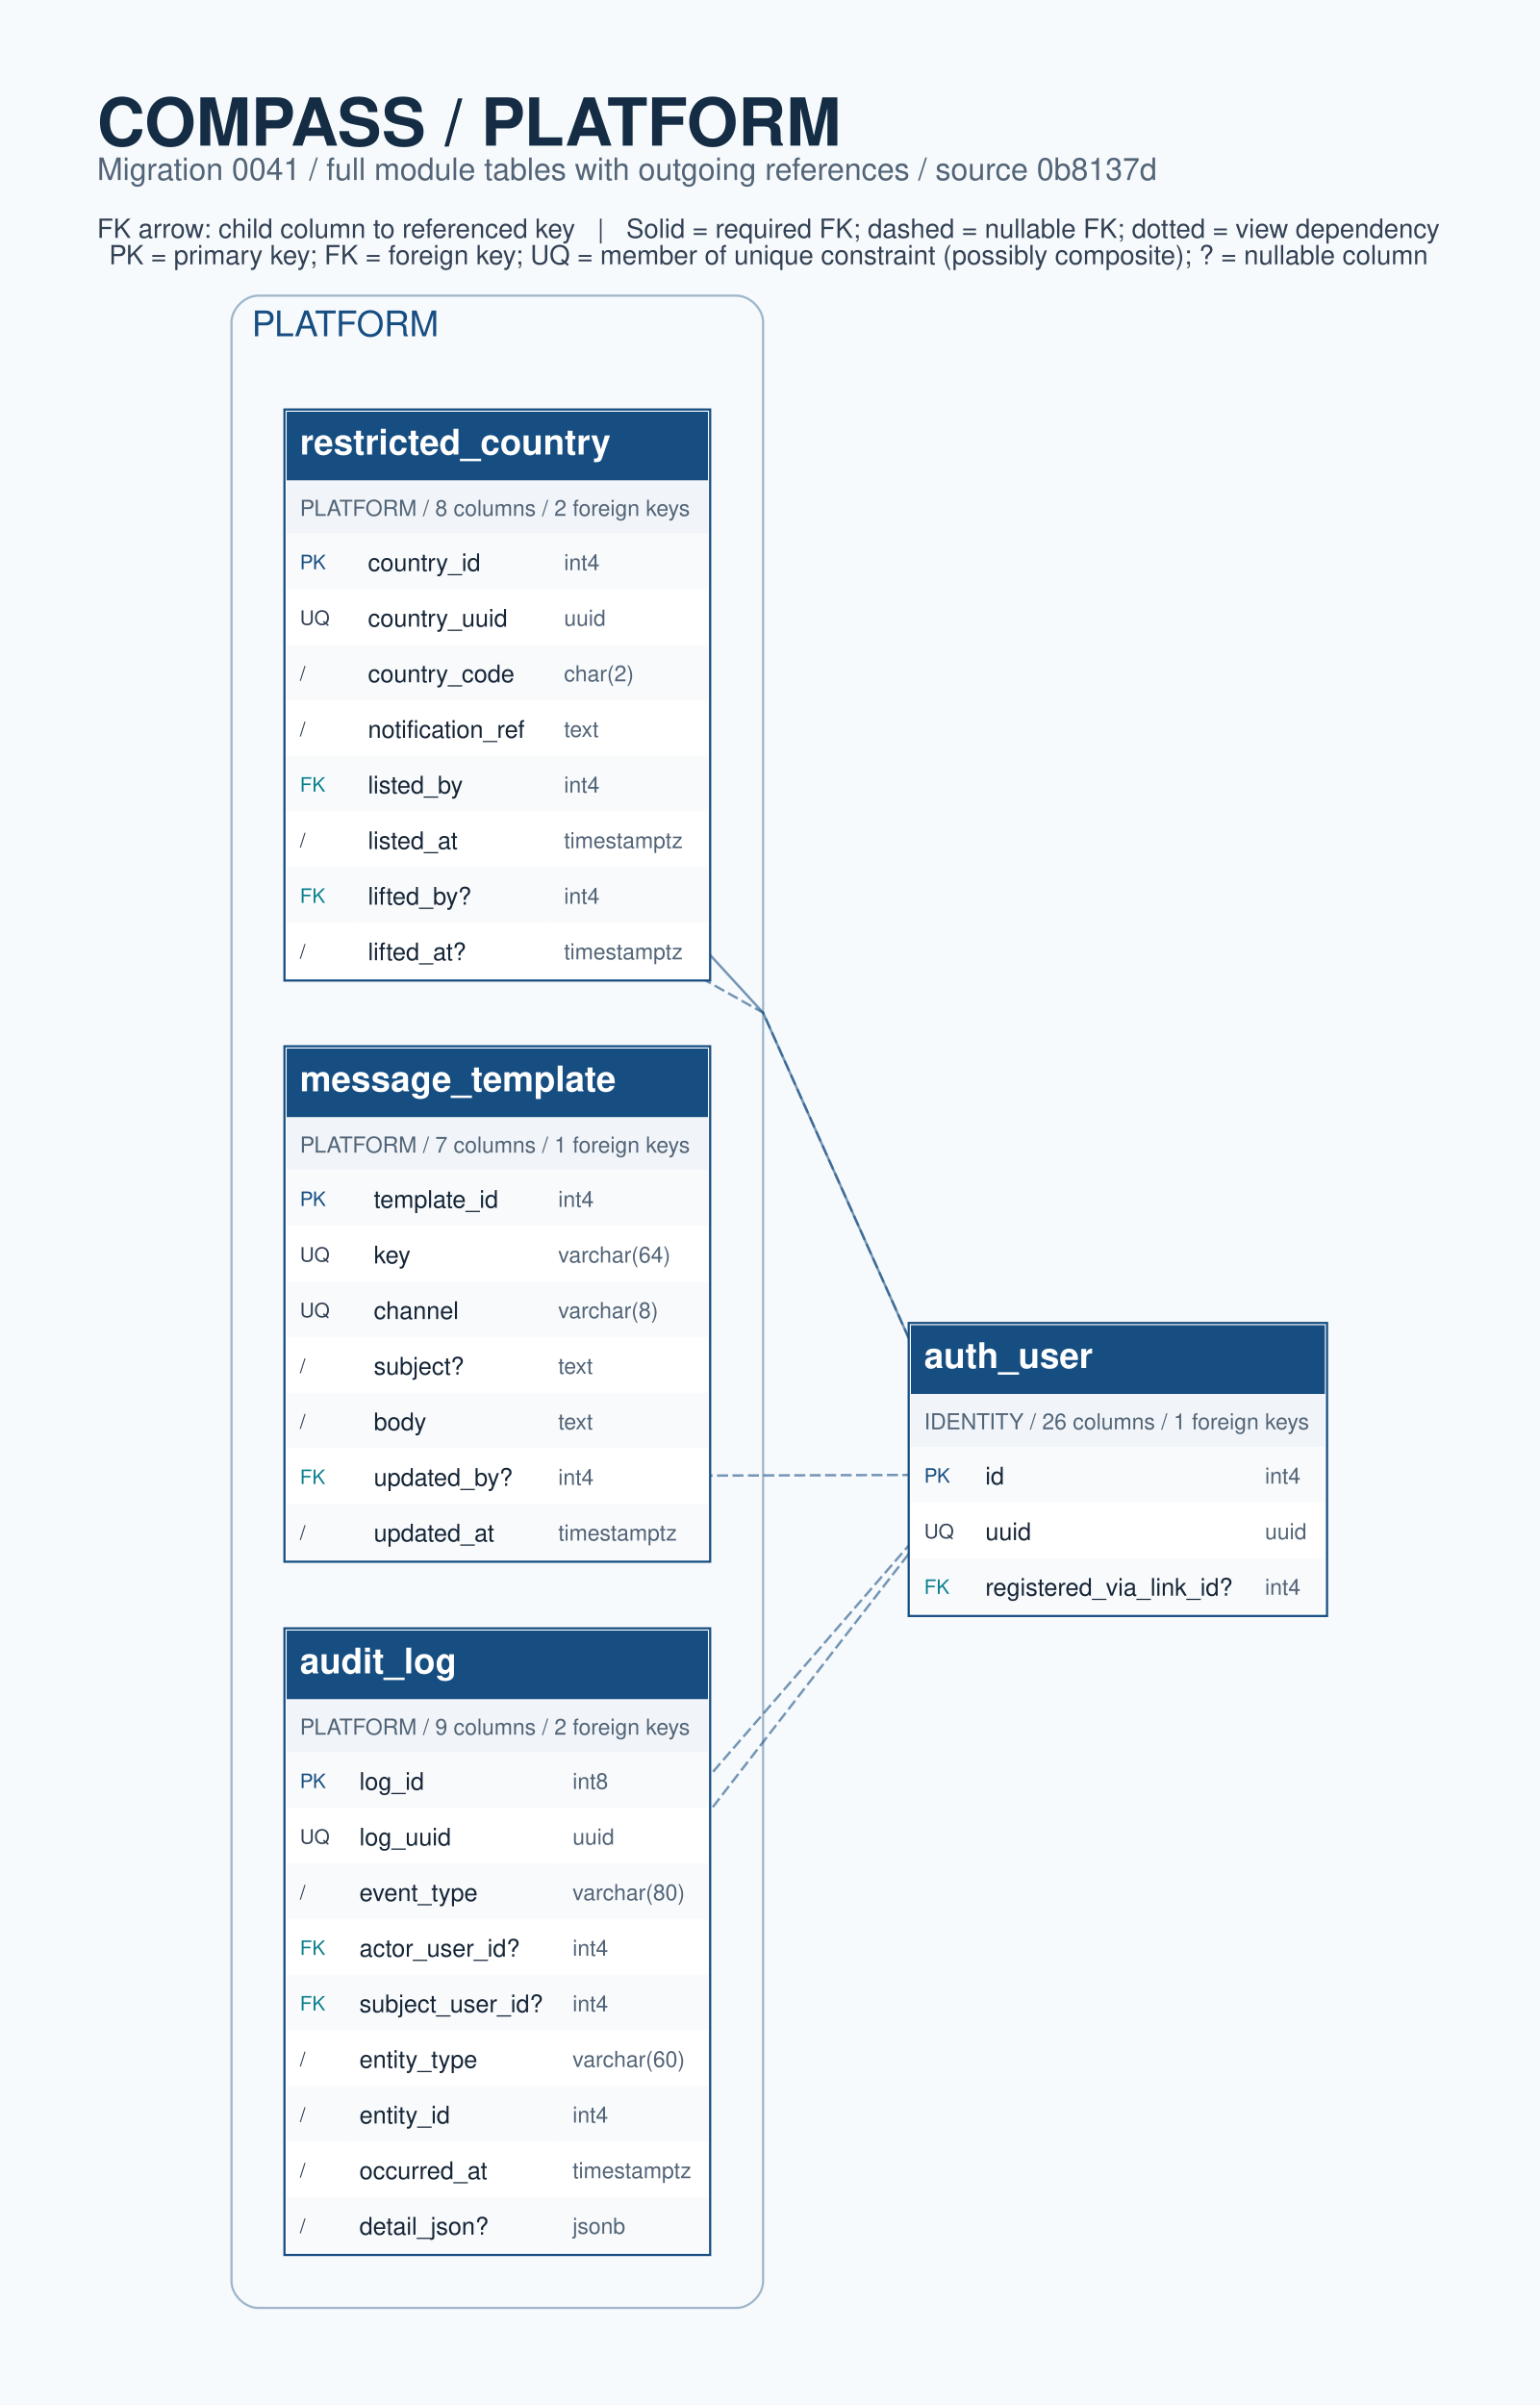
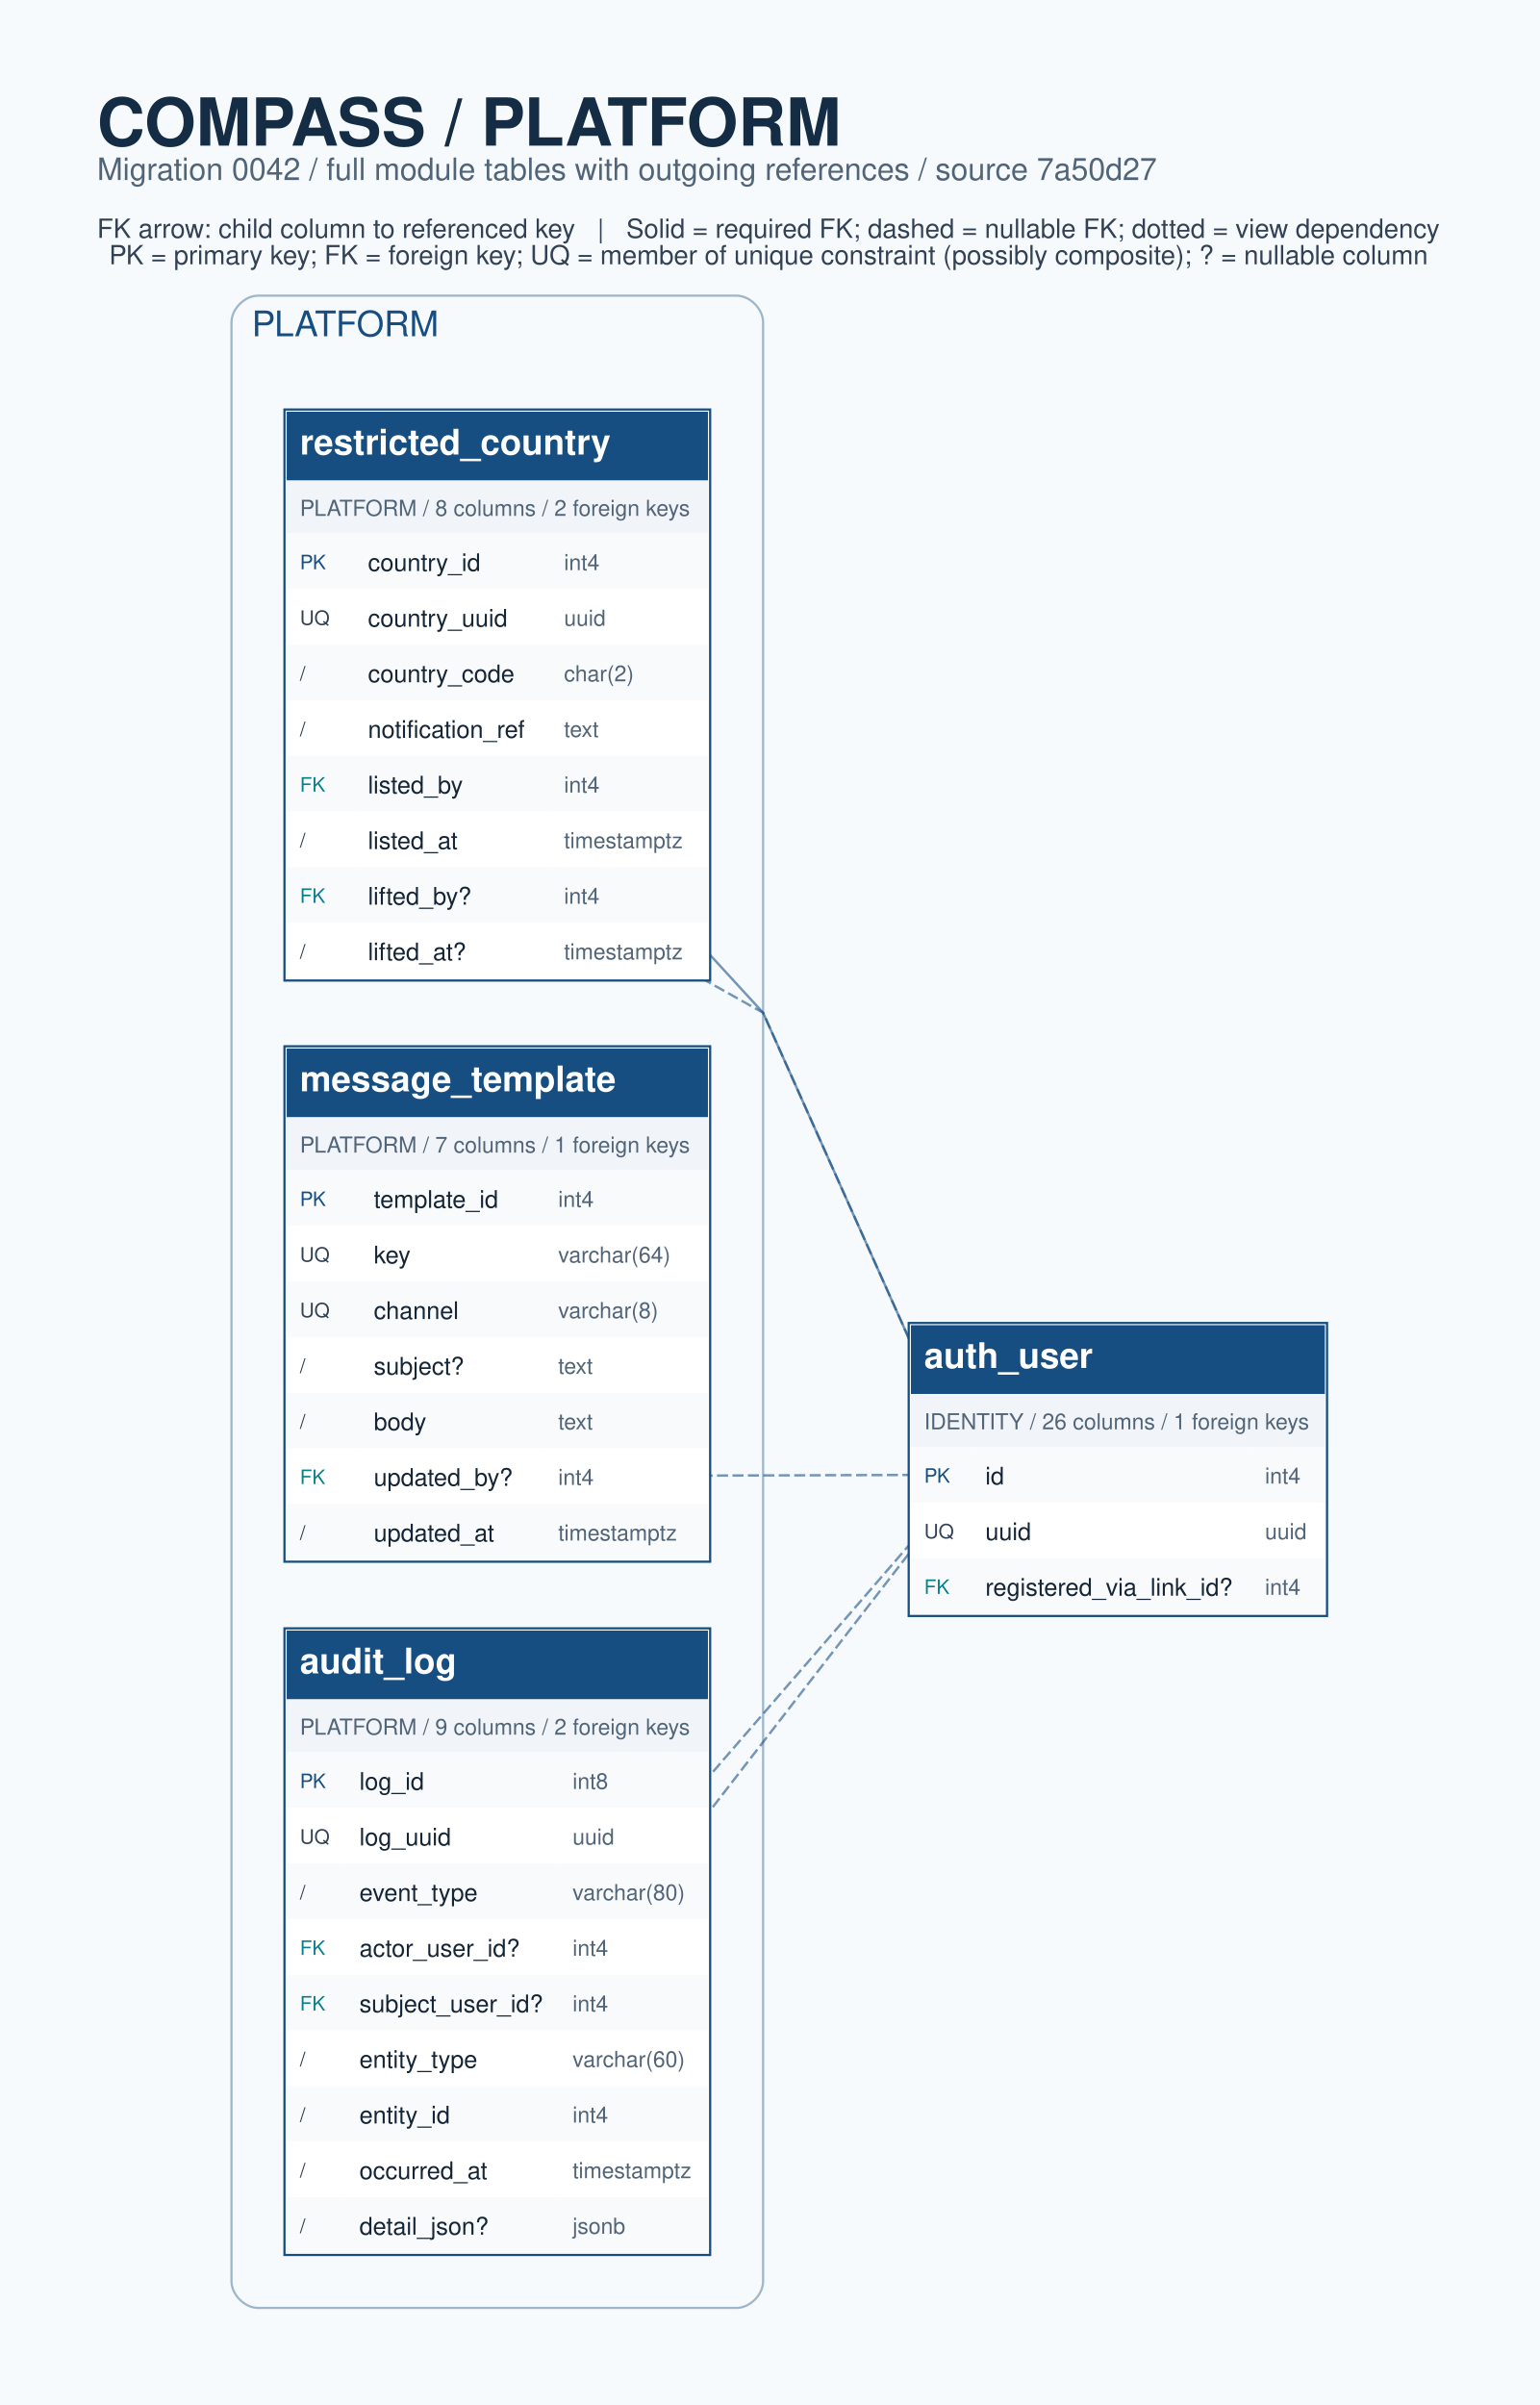
<svg xmlns="http://www.w3.org/2000/svg" xmlns:xlink="http://www.w3.org/1999/xlink" width="698pt" height="1090pt" viewBox="0.00 0.00 698.00 1090.00">
  <g id="graph0" class="graph" transform="scale(1 1) rotate(0) translate(36 1054)">
    <polygon fill="#f7fafc" stroke="none" points="-36,36 -36,-1054 662.45,-1054 662.45,36 -36,36" />
    <text xml:space="preserve" text-anchor="start" x="8" y="-988" font-family="Helvetica,sans-Serif" font-weight="bold" font-size="30.00" fill="#142c44">COMPASS / PLATFORM</text>
-     <text xml:space="preserve" text-anchor="start" x="8" y="-972.4" font-family="Helvetica,sans-Serif" font-size="14.00" fill="#526477">Migration 0041 / full module tables with outgoing references / source 0b8137d</text>
+     <text xml:space="preserve" text-anchor="start" x="8" y="-972.4" font-family="Helvetica,sans-Serif" font-size="14.00" fill="#526477">Migration 0042 / full module tables with outgoing references / source 7a50d27</text>
    <text xml:space="preserve" text-anchor="start" x="8" y="-946.2" font-family="Helvetica,sans-Serif" font-size="12.00" fill="#334155">FK arrow: child column to referenced key   |   Solid = required FK; dashed = nullable FK; dotted = view dependency</text>
    <text xml:space="preserve" text-anchor="start" x="13.43" y="-934.2" font-family="Helvetica,sans-Serif" font-size="12.00" fill="#334155">PK = primary key; FK = foreign key; UQ = member of unique constraint (possibly composite); ? = nullable column</text>
    <g id="clust1" class="cluster">
      <path fill="#f7fafc" stroke="#174e82" stroke-opacity="0.396" d="M80.94,-8C80.94,-8 297.89,-8 297.89,-8 303.89,-8 309.89,-14 309.89,-20 309.89,-20 309.89,-908 309.89,-908 309.89,-914 303.89,-920 297.89,-920 297.89,-920 80.94,-920 80.94,-920 74.94,-920 68.94,-914 68.94,-908 68.94,-908 68.94,-20 68.94,-20 68.94,-14 74.94,-8 80.94,-8" />
      <text xml:space="preserve" text-anchor="middle" x="120.5" y="-901.6" font-family="Helvetica,sans-Serif" font-size="16.00" fill="#174e82">PLATFORM</text>
    </g>
    <g id="FK003" class="edge">
      <g id="a_FK003">
        <a xlink:title="FK003 / audit_log_actor_user_id_fkey / audit_log(actor_user_id) to auth_user(id) / FOREIGN KEY (actor_user_id) REFERENCES auth_user(id)">
          <path fill="none" stroke="#174e82" stroke-width="1.1" stroke-dasharray="5,2" stroke-opacity="0.584" d="M218.53,-171.6C218.53,-171.6 367.94,-344.34 398.29,-379.43" />
          <polygon fill="#174e82" fill-opacity="0.584" stroke="#174e82" stroke-width="1.1" stroke-opacity="0.584" points="396.56,-380.91 402.54,-384.34 400,-377.94 396.56,-380.91" />
        </a>
      </g>
    </g>
    <g id="FK004" class="edge">
      <g id="a_FK004">
        <a xlink:title="FK004 / audit_log_subject_user_id_fkey / audit_log(subject_user_id) to auth_user(id) / FOREIGN KEY (subject_user_id) REFERENCES auth_user(id)">
          <path fill="none" stroke="#174e82" stroke-width="1.1" stroke-dasharray="5,2" stroke-opacity="0.584" d="M218.53,-146.4C218.53,-146.4 369.24,-341.16 398.67,-379.2" />
          <polygon fill="#174e82" fill-opacity="0.584" stroke="#174e82" stroke-width="1.1" stroke-opacity="0.584" points="396.83,-380.53 402.61,-384.28 400.43,-377.75 396.83,-380.53" />
        </a>
      </g>
    </g>
-     <g id="FK086" class="edge">
-       <g id="a_FK086">
-         <a xlink:title="FK086 / message_template_updated_by_fkey / message_template(updated_by) to auth_user(id) / FOREIGN KEY (updated_by) REFERENCES auth_user(id)">
+     <g id="FK088" class="edge">
+       <g id="a_FK088">
+         <a xlink:title="FK088 / message_template_updated_by_fkey / message_template(updated_by) to auth_user(id) / FOREIGN KEY (updated_by) REFERENCES auth_user(id)">
          <path fill="none" stroke="#174e82" stroke-width="1.1" stroke-dasharray="5,2" stroke-opacity="0.584" d="M212.01,-385C212.01,-385 360.03,-385.46 395.88,-385.58" />
          <polygon fill="#174e82" fill-opacity="0.584" stroke="#174e82" stroke-width="1.1" stroke-opacity="0.584" points="395.45,-387.85 401.96,-385.59 395.47,-383.3 395.45,-387.85" />
        </a>
      </g>
    </g>
-     <g id="FK118" class="edge">
-       <g id="a_FK118">
-         <a xlink:title="FK118 / restricted_country_lifted_by_fkey / restricted_country(lifted_by) to auth_user(id) / FOREIGN KEY (lifted_by) REFERENCES auth_user(id)">
+     <g id="FK120" class="edge">
+       <g id="a_FK120">
+         <a xlink:title="FK120 / restricted_country_lifted_by_fkey / restricted_country(lifted_by) to auth_user(id) / FOREIGN KEY (lifted_by) REFERENCES auth_user(id)">
          <path fill="none" stroke="#174e82" stroke-width="1.1" stroke-dasharray="5,2" stroke-opacity="0.584" d="M214.65,-648.4C214.65,-648.4 309.89,-595 309.89,-595 309.89,-595 383.92,-429.63 400.4,-392.81" />
          <polygon fill="#174e82" fill-opacity="0.584" stroke="#174e82" stroke-width="1.1" stroke-opacity="0.584" points="402.37,-393.98 402.94,-387.12 398.21,-392.12 402.37,-393.98" />
        </a>
      </g>
    </g>
-     <g id="FK119" class="edge">
-       <g id="a_FK119">
-         <a xlink:title="FK119 / restricted_country_listed_by_fkey / restricted_country(listed_by) to auth_user(id) / FOREIGN KEY (listed_by) REFERENCES auth_user(id)">
+     <g id="FK121" class="edge">
+       <g id="a_FK121">
+         <a xlink:title="FK121 / restricted_country_listed_by_fkey / restricted_country(listed_by) to auth_user(id) / FOREIGN KEY (listed_by) REFERENCES auth_user(id)">
          <path fill="none" stroke="#174e82" stroke-width="1.1" stroke-opacity="0.584" d="M214.65,-698.8C214.65,-698.8 309.89,-595 309.89,-595 309.89,-595 383.92,-429.63 400.4,-392.81" />
          <polygon fill="#174e82" fill-opacity="0.584" stroke="#174e82" stroke-width="1.1" stroke-opacity="0.584" points="402.37,-393.98 402.94,-387.12 398.21,-392.12 402.37,-393.98" />
        </a>
      </g>
    </g>
    <g id="table_audit_log" class="node">
      <g id="a_table_audit_log">
        <a xlink:href="../table_reference.md#audit-log" xlink:title="audit_log">
          <polygon fill="#ffffff" stroke="none" points="92.94,-32 92.94,-316 285.89,-316 285.89,-32 92.94,-32" />
          <polygon fill="none" stroke="#174e82" points="92.94,-32 92.94,-316 285.89,-316 285.89,-32 92.94,-32" />
          <polygon fill="#174e82" stroke="none" points="93.94,-283.8 93.94,-315 284.89,-315 284.89,-283.8 93.94,-283.8" />
          <text xml:space="preserve" text-anchor="start" x="99.94" y="-295.6" font-family="Helvetica,sans-Serif" font-weight="bold" font-size="16.00" fill="white">audit_log</text>
          <polygon fill="#f1f5f9" stroke="none" points="93.94,-259.8 93.94,-283.8 284.89,-283.8 284.89,-259.8 93.94,-259.8" />
          <text xml:space="preserve" text-anchor="start" x="99.94" y="-267.8" font-family="Helvetica,sans-Serif" font-size="10.00" fill="#526477">PLATFORM / 9 columns / 2 foreign keys</text>
          <polygon fill="#f8fafc" stroke="none" points="93.94,-234.6 93.94,-259.8 120.9,-259.8 120.9,-234.6 93.94,-234.6" />
          <text xml:space="preserve" text-anchor="start" x="99.94" y="-243.6" font-family="Helvetica,sans-Serif" font-size="9.00" fill="#174e82">PK</text>
          <polygon fill="#f8fafc" stroke="none" points="120.9,-234.6 120.9,-259.8 217.53,-259.8 217.53,-234.6 120.9,-234.6" />
          <text xml:space="preserve" text-anchor="start" x="126.9" y="-242.8" font-family="Helvetica,sans-Serif" font-size="11.00" fill="#152536">log_id</text>
          <polygon fill="#f8fafc" stroke="none" points="217.53,-234.6 217.53,-259.8 284.89,-259.8 284.89,-234.6 217.53,-234.6" />
          <text xml:space="preserve" text-anchor="start" x="223.53" y="-243.2" font-family="Helvetica,sans-Serif" font-size="10.00" fill="#526477">int8</text>
          <polygon fill="#ffffff" stroke="none" points="93.94,-209.4 93.94,-234.6 120.9,-234.6 120.9,-209.4 93.94,-209.4" />
          <text xml:space="preserve" text-anchor="start" x="99.94" y="-218.4" font-family="Helvetica,sans-Serif" font-size="9.00" fill="#334155">UQ</text>
          <polygon fill="#ffffff" stroke="none" points="120.9,-209.4 120.9,-234.6 217.53,-234.6 217.53,-209.4 120.9,-209.4" />
          <text xml:space="preserve" text-anchor="start" x="126.9" y="-217.6" font-family="Helvetica,sans-Serif" font-size="11.00" fill="#152536">log_uuid</text>
          <polygon fill="#ffffff" stroke="none" points="217.53,-209.4 217.53,-234.6 284.89,-234.6 284.89,-209.4 217.53,-209.4" />
          <text xml:space="preserve" text-anchor="start" x="223.53" y="-218" font-family="Helvetica,sans-Serif" font-size="10.00" fill="#526477">uuid</text>
          <polygon fill="#f8fafc" stroke="none" points="93.94,-184.2 93.94,-209.4 120.9,-209.4 120.9,-184.2 93.94,-184.2" />
          <text xml:space="preserve" text-anchor="start" x="99.94" y="-193.2" font-family="Helvetica,sans-Serif" font-size="9.00" fill="#334155">/</text>
          <polygon fill="#f8fafc" stroke="none" points="120.9,-184.2 120.9,-209.4 217.53,-209.4 217.53,-184.2 120.9,-184.2" />
          <text xml:space="preserve" text-anchor="start" x="126.9" y="-192.4" font-family="Helvetica,sans-Serif" font-size="11.00" fill="#152536">event_type</text>
          <polygon fill="#f8fafc" stroke="none" points="217.53,-184.2 217.53,-209.4 284.89,-209.4 284.89,-184.2 217.53,-184.2" />
          <text xml:space="preserve" text-anchor="start" x="223.53" y="-192.8" font-family="Helvetica,sans-Serif" font-size="10.00" fill="#526477">varchar(80)</text>
          <polygon fill="#ffffff" stroke="none" points="93.94,-159 93.94,-184.2 120.9,-184.2 120.9,-159 93.94,-159" />
          <text xml:space="preserve" text-anchor="start" x="99.94" y="-168" font-family="Helvetica,sans-Serif" font-size="9.00" fill="#087f8c">FK</text>
          <polygon fill="#ffffff" stroke="none" points="120.9,-159 120.9,-184.2 217.53,-184.2 217.53,-159 120.9,-159" />
          <text xml:space="preserve" text-anchor="start" x="126.9" y="-167.2" font-family="Helvetica,sans-Serif" font-size="11.00" fill="#152536">actor_user_id?</text>
          <polygon fill="#ffffff" stroke="none" points="217.53,-159 217.53,-184.2 284.89,-184.2 284.89,-159 217.53,-159" />
          <text xml:space="preserve" text-anchor="start" x="223.53" y="-167.6" font-family="Helvetica,sans-Serif" font-size="10.00" fill="#526477">int4</text>
          <polygon fill="#f8fafc" stroke="none" points="93.94,-133.8 93.94,-159 120.9,-159 120.9,-133.8 93.94,-133.8" />
          <text xml:space="preserve" text-anchor="start" x="99.94" y="-142.8" font-family="Helvetica,sans-Serif" font-size="9.00" fill="#087f8c">FK</text>
          <polygon fill="#f8fafc" stroke="none" points="120.9,-133.8 120.9,-159 217.53,-159 217.53,-133.8 120.9,-133.8" />
          <text xml:space="preserve" text-anchor="start" x="126.9" y="-142" font-family="Helvetica,sans-Serif" font-size="11.00" fill="#152536">subject_user_id?</text>
          <polygon fill="#f8fafc" stroke="none" points="217.53,-133.8 217.53,-159 284.89,-159 284.89,-133.8 217.53,-133.8" />
          <text xml:space="preserve" text-anchor="start" x="223.53" y="-142.4" font-family="Helvetica,sans-Serif" font-size="10.00" fill="#526477">int4</text>
          <polygon fill="#ffffff" stroke="none" points="93.94,-108.6 93.94,-133.8 120.9,-133.8 120.9,-108.6 93.94,-108.6" />
          <text xml:space="preserve" text-anchor="start" x="99.94" y="-117.6" font-family="Helvetica,sans-Serif" font-size="9.00" fill="#334155">/</text>
          <polygon fill="#ffffff" stroke="none" points="120.9,-108.6 120.9,-133.8 217.53,-133.8 217.53,-108.6 120.9,-108.6" />
          <text xml:space="preserve" text-anchor="start" x="126.9" y="-116.8" font-family="Helvetica,sans-Serif" font-size="11.00" fill="#152536">entity_type</text>
          <polygon fill="#ffffff" stroke="none" points="217.53,-108.6 217.53,-133.8 284.89,-133.8 284.89,-108.6 217.53,-108.6" />
          <text xml:space="preserve" text-anchor="start" x="223.53" y="-117.2" font-family="Helvetica,sans-Serif" font-size="10.00" fill="#526477">varchar(60)</text>
          <polygon fill="#f8fafc" stroke="none" points="93.94,-83.4 93.94,-108.6 120.9,-108.6 120.9,-83.4 93.94,-83.4" />
          <text xml:space="preserve" text-anchor="start" x="99.94" y="-92.4" font-family="Helvetica,sans-Serif" font-size="9.00" fill="#334155">/</text>
          <polygon fill="#f8fafc" stroke="none" points="120.9,-83.4 120.9,-108.6 217.53,-108.6 217.53,-83.4 120.9,-83.4" />
          <text xml:space="preserve" text-anchor="start" x="126.9" y="-91.6" font-family="Helvetica,sans-Serif" font-size="11.00" fill="#152536">entity_id</text>
          <polygon fill="#f8fafc" stroke="none" points="217.53,-83.4 217.53,-108.6 284.89,-108.6 284.89,-83.4 217.53,-83.4" />
          <text xml:space="preserve" text-anchor="start" x="223.53" y="-92" font-family="Helvetica,sans-Serif" font-size="10.00" fill="#526477">int4</text>
          <polygon fill="#ffffff" stroke="none" points="93.94,-58.2 93.94,-83.4 120.9,-83.4 120.9,-58.2 93.94,-58.2" />
          <text xml:space="preserve" text-anchor="start" x="99.94" y="-67.2" font-family="Helvetica,sans-Serif" font-size="9.00" fill="#334155">/</text>
          <polygon fill="#ffffff" stroke="none" points="120.9,-58.2 120.9,-83.4 217.53,-83.4 217.53,-58.2 120.9,-58.2" />
          <text xml:space="preserve" text-anchor="start" x="126.9" y="-66.4" font-family="Helvetica,sans-Serif" font-size="11.00" fill="#152536">occurred_at</text>
          <polygon fill="#ffffff" stroke="none" points="217.53,-58.2 217.53,-83.4 284.89,-83.4 284.89,-58.2 217.53,-58.2" />
          <text xml:space="preserve" text-anchor="start" x="223.53" y="-66.8" font-family="Helvetica,sans-Serif" font-size="10.00" fill="#526477">timestamptz</text>
          <polygon fill="#f8fafc" stroke="none" points="93.94,-33 93.94,-58.2 120.9,-58.2 120.9,-33 93.94,-33" />
          <text xml:space="preserve" text-anchor="start" x="99.94" y="-42" font-family="Helvetica,sans-Serif" font-size="9.00" fill="#334155">/</text>
          <polygon fill="#f8fafc" stroke="none" points="120.9,-33 120.9,-58.2 217.53,-58.2 217.53,-33 120.9,-33" />
          <text xml:space="preserve" text-anchor="start" x="126.9" y="-41.2" font-family="Helvetica,sans-Serif" font-size="11.00" fill="#152536">detail_json?</text>
          <polygon fill="#f8fafc" stroke="none" points="217.53,-33 217.53,-58.2 284.89,-58.2 284.89,-33 217.53,-33" />
          <text xml:space="preserve" text-anchor="start" x="223.53" y="-41.6" font-family="Helvetica,sans-Serif" font-size="10.00" fill="#526477">jsonb</text>
        </a>
      </g>
    </g>
    <g id="table_message_template" class="node">
      <g id="a_table_message_template">
        <a xlink:href="../table_reference.md#message-template" xlink:title="message_template">
          <polygon fill="#ffffff" stroke="none" points="92.94,-346.2 92.94,-579.8 285.89,-579.8 285.89,-346.2 92.94,-346.2" />
          <polygon fill="none" stroke="#174e82" points="92.94,-346.2 92.94,-579.8 285.89,-579.8 285.89,-346.2 92.94,-346.2" />
          <polygon fill="#174e82" stroke="none" points="93.94,-547.6 93.94,-578.8 284.89,-578.8 284.89,-547.6 93.94,-547.6" />
          <text xml:space="preserve" text-anchor="start" x="99.94" y="-559.4" font-family="Helvetica,sans-Serif" font-weight="bold" font-size="16.00" fill="white">message_template</text>
          <polygon fill="#f1f5f9" stroke="none" points="93.94,-523.6 93.94,-547.6 284.89,-547.6 284.89,-523.6 93.94,-523.6" />
          <text xml:space="preserve" text-anchor="start" x="99.94" y="-531.6" font-family="Helvetica,sans-Serif" font-size="10.00" fill="#526477">PLATFORM / 7 columns / 1 foreign keys</text>
          <polygon fill="#f8fafc" stroke="none" points="93.94,-498.4 93.94,-523.6 127.42,-523.6 127.42,-498.4 93.94,-498.4" />
          <text xml:space="preserve" text-anchor="start" x="99.94" y="-507.4" font-family="Helvetica,sans-Serif" font-size="9.00" fill="#174e82">PK</text>
          <polygon fill="#f8fafc" stroke="none" points="127.42,-498.4 127.42,-523.6 211.01,-523.6 211.01,-498.4 127.42,-498.4" />
          <text xml:space="preserve" text-anchor="start" x="133.42" y="-506.6" font-family="Helvetica,sans-Serif" font-size="11.00" fill="#152536">template_id</text>
          <polygon fill="#f8fafc" stroke="none" points="211.01,-498.4 211.01,-523.6 284.89,-523.6 284.89,-498.4 211.01,-498.4" />
          <text xml:space="preserve" text-anchor="start" x="217.01" y="-507" font-family="Helvetica,sans-Serif" font-size="10.00" fill="#526477">int4</text>
          <polygon fill="#ffffff" stroke="none" points="93.94,-473.2 93.94,-498.4 127.42,-498.4 127.42,-473.2 93.94,-473.2" />
          <text xml:space="preserve" text-anchor="start" x="99.94" y="-482.2" font-family="Helvetica,sans-Serif" font-size="9.00" fill="#334155">UQ</text>
          <polygon fill="#ffffff" stroke="none" points="127.42,-473.2 127.42,-498.4 211.01,-498.4 211.01,-473.2 127.42,-473.2" />
          <text xml:space="preserve" text-anchor="start" x="133.42" y="-481.4" font-family="Helvetica,sans-Serif" font-size="11.00" fill="#152536">key</text>
          <polygon fill="#ffffff" stroke="none" points="211.01,-473.2 211.01,-498.4 284.89,-498.4 284.89,-473.2 211.01,-473.2" />
          <text xml:space="preserve" text-anchor="start" x="217.01" y="-481.8" font-family="Helvetica,sans-Serif" font-size="10.00" fill="#526477">varchar(64)</text>
          <polygon fill="#f8fafc" stroke="none" points="93.94,-448 93.94,-473.2 127.42,-473.2 127.42,-448 93.94,-448" />
          <text xml:space="preserve" text-anchor="start" x="99.94" y="-457" font-family="Helvetica,sans-Serif" font-size="9.00" fill="#334155">UQ</text>
          <polygon fill="#f8fafc" stroke="none" points="127.42,-448 127.42,-473.2 211.01,-473.2 211.01,-448 127.42,-448" />
          <text xml:space="preserve" text-anchor="start" x="133.42" y="-456.2" font-family="Helvetica,sans-Serif" font-size="11.00" fill="#152536">channel</text>
          <polygon fill="#f8fafc" stroke="none" points="211.01,-448 211.01,-473.2 284.89,-473.2 284.89,-448 211.01,-448" />
          <text xml:space="preserve" text-anchor="start" x="217.01" y="-456.6" font-family="Helvetica,sans-Serif" font-size="10.00" fill="#526477">varchar(8)</text>
          <polygon fill="#ffffff" stroke="none" points="93.94,-422.8 93.94,-448 127.42,-448 127.42,-422.8 93.94,-422.8" />
          <text xml:space="preserve" text-anchor="start" x="99.94" y="-431.8" font-family="Helvetica,sans-Serif" font-size="9.00" fill="#334155">/</text>
          <polygon fill="#ffffff" stroke="none" points="127.42,-422.8 127.42,-448 211.01,-448 211.01,-422.8 127.42,-422.8" />
          <text xml:space="preserve" text-anchor="start" x="133.42" y="-431" font-family="Helvetica,sans-Serif" font-size="11.00" fill="#152536">subject?</text>
          <polygon fill="#ffffff" stroke="none" points="211.01,-422.8 211.01,-448 284.89,-448 284.89,-422.8 211.01,-422.8" />
          <text xml:space="preserve" text-anchor="start" x="217.01" y="-431.4" font-family="Helvetica,sans-Serif" font-size="10.00" fill="#526477">text</text>
          <polygon fill="#f8fafc" stroke="none" points="93.94,-397.6 93.94,-422.8 127.42,-422.8 127.42,-397.6 93.94,-397.6" />
          <text xml:space="preserve" text-anchor="start" x="99.94" y="-406.6" font-family="Helvetica,sans-Serif" font-size="9.00" fill="#334155">/</text>
          <polygon fill="#f8fafc" stroke="none" points="127.42,-397.6 127.42,-422.8 211.01,-422.8 211.01,-397.6 127.42,-397.6" />
          <text xml:space="preserve" text-anchor="start" x="133.42" y="-405.8" font-family="Helvetica,sans-Serif" font-size="11.00" fill="#152536">body</text>
          <polygon fill="#f8fafc" stroke="none" points="211.01,-397.6 211.01,-422.8 284.89,-422.8 284.89,-397.6 211.01,-397.6" />
          <text xml:space="preserve" text-anchor="start" x="217.01" y="-406.2" font-family="Helvetica,sans-Serif" font-size="10.00" fill="#526477">text</text>
          <polygon fill="#ffffff" stroke="none" points="93.94,-372.4 93.94,-397.6 127.42,-397.6 127.42,-372.4 93.94,-372.4" />
          <text xml:space="preserve" text-anchor="start" x="99.94" y="-381.4" font-family="Helvetica,sans-Serif" font-size="9.00" fill="#087f8c">FK</text>
          <polygon fill="#ffffff" stroke="none" points="127.42,-372.4 127.42,-397.6 211.01,-397.6 211.01,-372.4 127.42,-372.4" />
          <text xml:space="preserve" text-anchor="start" x="133.42" y="-380.6" font-family="Helvetica,sans-Serif" font-size="11.00" fill="#152536">updated_by?</text>
          <polygon fill="#ffffff" stroke="none" points="211.01,-372.4 211.01,-397.6 284.89,-397.6 284.89,-372.4 211.01,-372.4" />
          <text xml:space="preserve" text-anchor="start" x="217.01" y="-381" font-family="Helvetica,sans-Serif" font-size="10.00" fill="#526477">int4</text>
          <polygon fill="#f8fafc" stroke="none" points="93.94,-347.2 93.94,-372.4 127.42,-372.4 127.42,-347.2 93.94,-347.2" />
          <text xml:space="preserve" text-anchor="start" x="99.94" y="-356.2" font-family="Helvetica,sans-Serif" font-size="9.00" fill="#334155">/</text>
          <polygon fill="#f8fafc" stroke="none" points="127.42,-347.2 127.42,-372.4 211.01,-372.4 211.01,-347.2 127.42,-347.2" />
          <text xml:space="preserve" text-anchor="start" x="133.42" y="-355.4" font-family="Helvetica,sans-Serif" font-size="11.00" fill="#152536">updated_at</text>
          <polygon fill="#f8fafc" stroke="none" points="211.01,-347.2 211.01,-372.4 284.89,-372.4 284.89,-347.2 211.01,-347.2" />
          <text xml:space="preserve" text-anchor="start" x="217.01" y="-355.8" font-family="Helvetica,sans-Serif" font-size="10.00" fill="#526477">timestamptz</text>
        </a>
      </g>
    </g>
    <g id="table_restricted_country" class="node">
      <g id="a_table_restricted_country">
        <a xlink:href="../table_reference.md#restricted-country" xlink:title="restricted_country">
          <polygon fill="#ffffff" stroke="none" points="92.94,-609.6 92.94,-868.4 285.89,-868.4 285.89,-609.6 92.94,-609.6" />
          <polygon fill="none" stroke="#174e82" points="92.94,-609.6 92.94,-868.4 285.89,-868.4 285.89,-609.6 92.94,-609.6" />
          <polygon fill="#174e82" stroke="none" points="93.94,-836.2 93.94,-867.4 284.89,-867.4 284.89,-836.2 93.94,-836.2" />
          <text xml:space="preserve" text-anchor="start" x="99.94" y="-848" font-family="Helvetica,sans-Serif" font-weight="bold" font-size="16.00" fill="white">restricted_country</text>
          <polygon fill="#f1f5f9" stroke="none" points="93.94,-812.2 93.94,-836.2 284.89,-836.2 284.89,-812.2 93.94,-812.2" />
          <text xml:space="preserve" text-anchor="start" x="99.94" y="-820.2" font-family="Helvetica,sans-Serif" font-size="10.00" fill="#526477">PLATFORM / 8 columns / 2 foreign keys</text>
          <polygon fill="#f8fafc" stroke="none" points="93.94,-787 93.94,-812.2 124.78,-812.2 124.78,-787 93.94,-787" />
          <text xml:space="preserve" text-anchor="start" x="99.94" y="-796" font-family="Helvetica,sans-Serif" font-size="9.00" fill="#174e82">PK</text>
          <polygon fill="#f8fafc" stroke="none" points="124.78,-787 124.78,-812.2 213.65,-812.2 213.65,-787 124.78,-787" />
          <text xml:space="preserve" text-anchor="start" x="130.78" y="-795.2" font-family="Helvetica,sans-Serif" font-size="11.00" fill="#152536">country_id</text>
          <polygon fill="#f8fafc" stroke="none" points="213.65,-787 213.65,-812.2 284.89,-812.2 284.89,-787 213.65,-787" />
          <text xml:space="preserve" text-anchor="start" x="219.65" y="-795.6" font-family="Helvetica,sans-Serif" font-size="10.00" fill="#526477">int4</text>
          <polygon fill="#ffffff" stroke="none" points="93.94,-761.8 93.94,-787 124.78,-787 124.78,-761.8 93.94,-761.8" />
          <text xml:space="preserve" text-anchor="start" x="99.94" y="-770.8" font-family="Helvetica,sans-Serif" font-size="9.00" fill="#334155">UQ</text>
          <polygon fill="#ffffff" stroke="none" points="124.78,-761.8 124.78,-787 213.65,-787 213.65,-761.8 124.78,-761.8" />
          <text xml:space="preserve" text-anchor="start" x="130.78" y="-770" font-family="Helvetica,sans-Serif" font-size="11.00" fill="#152536">country_uuid</text>
          <polygon fill="#ffffff" stroke="none" points="213.65,-761.8 213.65,-787 284.89,-787 284.89,-761.8 213.65,-761.8" />
          <text xml:space="preserve" text-anchor="start" x="219.65" y="-770.4" font-family="Helvetica,sans-Serif" font-size="10.00" fill="#526477">uuid</text>
          <polygon fill="#f8fafc" stroke="none" points="93.94,-736.6 93.94,-761.8 124.78,-761.8 124.78,-736.6 93.94,-736.6" />
          <text xml:space="preserve" text-anchor="start" x="99.94" y="-745.6" font-family="Helvetica,sans-Serif" font-size="9.00" fill="#334155">/</text>
          <polygon fill="#f8fafc" stroke="none" points="124.78,-736.6 124.78,-761.8 213.65,-761.8 213.65,-736.6 124.78,-736.6" />
          <text xml:space="preserve" text-anchor="start" x="130.78" y="-744.8" font-family="Helvetica,sans-Serif" font-size="11.00" fill="#152536">country_code</text>
          <polygon fill="#f8fafc" stroke="none" points="213.65,-736.6 213.65,-761.8 284.89,-761.8 284.89,-736.6 213.65,-736.6" />
          <text xml:space="preserve" text-anchor="start" x="219.65" y="-745.2" font-family="Helvetica,sans-Serif" font-size="10.00" fill="#526477">char(2)</text>
          <polygon fill="#ffffff" stroke="none" points="93.94,-711.4 93.94,-736.6 124.78,-736.6 124.78,-711.4 93.94,-711.4" />
          <text xml:space="preserve" text-anchor="start" x="99.94" y="-720.4" font-family="Helvetica,sans-Serif" font-size="9.00" fill="#334155">/</text>
          <polygon fill="#ffffff" stroke="none" points="124.78,-711.4 124.78,-736.6 213.65,-736.6 213.65,-711.4 124.78,-711.4" />
          <text xml:space="preserve" text-anchor="start" x="130.78" y="-719.6" font-family="Helvetica,sans-Serif" font-size="11.00" fill="#152536">notification_ref</text>
          <polygon fill="#ffffff" stroke="none" points="213.65,-711.4 213.65,-736.6 284.89,-736.6 284.89,-711.4 213.65,-711.4" />
          <text xml:space="preserve" text-anchor="start" x="219.65" y="-720" font-family="Helvetica,sans-Serif" font-size="10.00" fill="#526477">text</text>
          <polygon fill="#f8fafc" stroke="none" points="93.94,-686.2 93.94,-711.4 124.78,-711.4 124.78,-686.2 93.94,-686.2" />
          <text xml:space="preserve" text-anchor="start" x="99.94" y="-695.2" font-family="Helvetica,sans-Serif" font-size="9.00" fill="#087f8c">FK</text>
          <polygon fill="#f8fafc" stroke="none" points="124.78,-686.2 124.78,-711.4 213.65,-711.4 213.65,-686.2 124.78,-686.2" />
          <text xml:space="preserve" text-anchor="start" x="130.78" y="-694.4" font-family="Helvetica,sans-Serif" font-size="11.00" fill="#152536">listed_by</text>
          <polygon fill="#f8fafc" stroke="none" points="213.65,-686.2 213.65,-711.4 284.89,-711.4 284.89,-686.2 213.65,-686.2" />
          <text xml:space="preserve" text-anchor="start" x="219.65" y="-694.8" font-family="Helvetica,sans-Serif" font-size="10.00" fill="#526477">int4</text>
          <polygon fill="#ffffff" stroke="none" points="93.94,-661 93.94,-686.2 124.78,-686.2 124.78,-661 93.94,-661" />
          <text xml:space="preserve" text-anchor="start" x="99.94" y="-670" font-family="Helvetica,sans-Serif" font-size="9.00" fill="#334155">/</text>
          <polygon fill="#ffffff" stroke="none" points="124.78,-661 124.78,-686.2 213.65,-686.2 213.65,-661 124.78,-661" />
          <text xml:space="preserve" text-anchor="start" x="130.78" y="-669.2" font-family="Helvetica,sans-Serif" font-size="11.00" fill="#152536">listed_at</text>
          <polygon fill="#ffffff" stroke="none" points="213.65,-661 213.65,-686.2 284.89,-686.2 284.89,-661 213.65,-661" />
          <text xml:space="preserve" text-anchor="start" x="219.65" y="-669.6" font-family="Helvetica,sans-Serif" font-size="10.00" fill="#526477">timestamptz</text>
          <polygon fill="#f8fafc" stroke="none" points="93.94,-635.8 93.94,-661 124.78,-661 124.78,-635.8 93.94,-635.8" />
          <text xml:space="preserve" text-anchor="start" x="99.94" y="-644.8" font-family="Helvetica,sans-Serif" font-size="9.00" fill="#087f8c">FK</text>
          <polygon fill="#f8fafc" stroke="none" points="124.78,-635.8 124.78,-661 213.65,-661 213.65,-635.8 124.78,-635.8" />
          <text xml:space="preserve" text-anchor="start" x="130.78" y="-644" font-family="Helvetica,sans-Serif" font-size="11.00" fill="#152536">lifted_by?</text>
          <polygon fill="#f8fafc" stroke="none" points="213.65,-635.8 213.65,-661 284.89,-661 284.89,-635.8 213.65,-635.8" />
          <text xml:space="preserve" text-anchor="start" x="219.65" y="-644.4" font-family="Helvetica,sans-Serif" font-size="10.00" fill="#526477">int4</text>
          <polygon fill="#ffffff" stroke="none" points="93.94,-610.6 93.94,-635.8 124.78,-635.8 124.78,-610.6 93.94,-610.6" />
          <text xml:space="preserve" text-anchor="start" x="99.94" y="-619.6" font-family="Helvetica,sans-Serif" font-size="9.00" fill="#334155">/</text>
          <polygon fill="#ffffff" stroke="none" points="124.78,-610.6 124.78,-635.8 213.65,-635.8 213.65,-610.6 124.78,-610.6" />
          <text xml:space="preserve" text-anchor="start" x="130.78" y="-618.8" font-family="Helvetica,sans-Serif" font-size="11.00" fill="#152536">lifted_at?</text>
          <polygon fill="#ffffff" stroke="none" points="213.65,-610.6 213.65,-635.8 284.89,-635.8 284.89,-610.6 213.65,-610.6" />
          <text xml:space="preserve" text-anchor="start" x="219.65" y="-619.2" font-family="Helvetica,sans-Serif" font-size="10.00" fill="#526477">timestamptz</text>
        </a>
      </g>
    </g>
    <g id="table_auth_user" class="node">
      <g id="a_table_auth_user">
        <a xlink:href="../table_reference.md#auth-user" xlink:title="auth_user">
          <polygon fill="#ffffff" stroke="none" points="375.89,-321.6 375.89,-454.4 565.51,-454.4 565.51,-321.6 375.89,-321.6" />
          <polygon fill="none" stroke="#174e82" points="375.89,-321.6 375.89,-454.4 565.51,-454.4 565.51,-321.6 375.89,-321.6" />
          <polygon fill="#174e82" stroke="none" points="376.89,-422.2 376.89,-453.4 564.51,-453.4 564.51,-422.2 376.89,-422.2" />
          <text xml:space="preserve" text-anchor="start" x="382.89" y="-434" font-family="Helvetica,sans-Serif" font-weight="bold" font-size="16.00" fill="white">auth_user</text>
          <polygon fill="#f1f5f9" stroke="none" points="376.89,-398.2 376.89,-422.2 564.51,-422.2 564.51,-398.2 376.89,-398.2" />
          <text xml:space="preserve" text-anchor="start" x="382.89" y="-406.2" font-family="Helvetica,sans-Serif" font-size="10.00" fill="#526477">IDENTITY / 26 columns / 1 foreign keys</text>
          <polygon fill="#f8fafc" stroke="none" points="376.89,-373 376.89,-398.2 404.62,-398.2 404.62,-373 376.89,-373" />
          <text xml:space="preserve" text-anchor="start" x="382.89" y="-382" font-family="Helvetica,sans-Serif" font-size="9.00" fill="#174e82">PK</text>
          <polygon fill="#f8fafc" stroke="none" points="404.62,-373 404.62,-398.2 531.37,-398.2 531.37,-373 404.62,-373" />
          <text xml:space="preserve" text-anchor="start" x="410.62" y="-381.2" font-family="Helvetica,sans-Serif" font-size="11.00" fill="#152536">id</text>
          <polygon fill="#f8fafc" stroke="none" points="531.37,-373 531.37,-398.2 564.51,-398.2 564.51,-373 531.37,-373" />
          <text xml:space="preserve" text-anchor="start" x="537.37" y="-381.6" font-family="Helvetica,sans-Serif" font-size="10.00" fill="#526477">int4</text>
          <polygon fill="#ffffff" stroke="none" points="376.89,-347.8 376.89,-373 404.62,-373 404.62,-347.8 376.89,-347.8" />
          <text xml:space="preserve" text-anchor="start" x="382.89" y="-356.8" font-family="Helvetica,sans-Serif" font-size="9.00" fill="#334155">UQ</text>
          <polygon fill="#ffffff" stroke="none" points="404.62,-347.8 404.62,-373 531.37,-373 531.37,-347.8 404.62,-347.8" />
          <text xml:space="preserve" text-anchor="start" x="410.62" y="-356" font-family="Helvetica,sans-Serif" font-size="11.00" fill="#152536">uuid</text>
          <polygon fill="#ffffff" stroke="none" points="531.37,-347.8 531.37,-373 564.51,-373 564.51,-347.8 531.37,-347.8" />
          <text xml:space="preserve" text-anchor="start" x="537.37" y="-356.4" font-family="Helvetica,sans-Serif" font-size="10.00" fill="#526477">uuid</text>
          <polygon fill="#f8fafc" stroke="none" points="376.89,-322.6 376.89,-347.8 404.62,-347.8 404.62,-322.6 376.89,-322.6" />
          <text xml:space="preserve" text-anchor="start" x="382.89" y="-331.6" font-family="Helvetica,sans-Serif" font-size="9.00" fill="#087f8c">FK</text>
          <polygon fill="#f8fafc" stroke="none" points="404.62,-322.6 404.62,-347.8 531.37,-347.8 531.37,-322.6 404.62,-322.6" />
          <text xml:space="preserve" text-anchor="start" x="410.62" y="-330.8" font-family="Helvetica,sans-Serif" font-size="11.00" fill="#152536">registered_via_link_id?</text>
          <polygon fill="#f8fafc" stroke="none" points="531.37,-322.6 531.37,-347.8 564.51,-347.8 564.51,-322.6 531.37,-322.6" />
          <text xml:space="preserve" text-anchor="start" x="537.37" y="-331.2" font-family="Helvetica,sans-Serif" font-size="10.00" fill="#526477">int4</text>
        </a>
      </g>
    </g>
  </g>
</svg>
